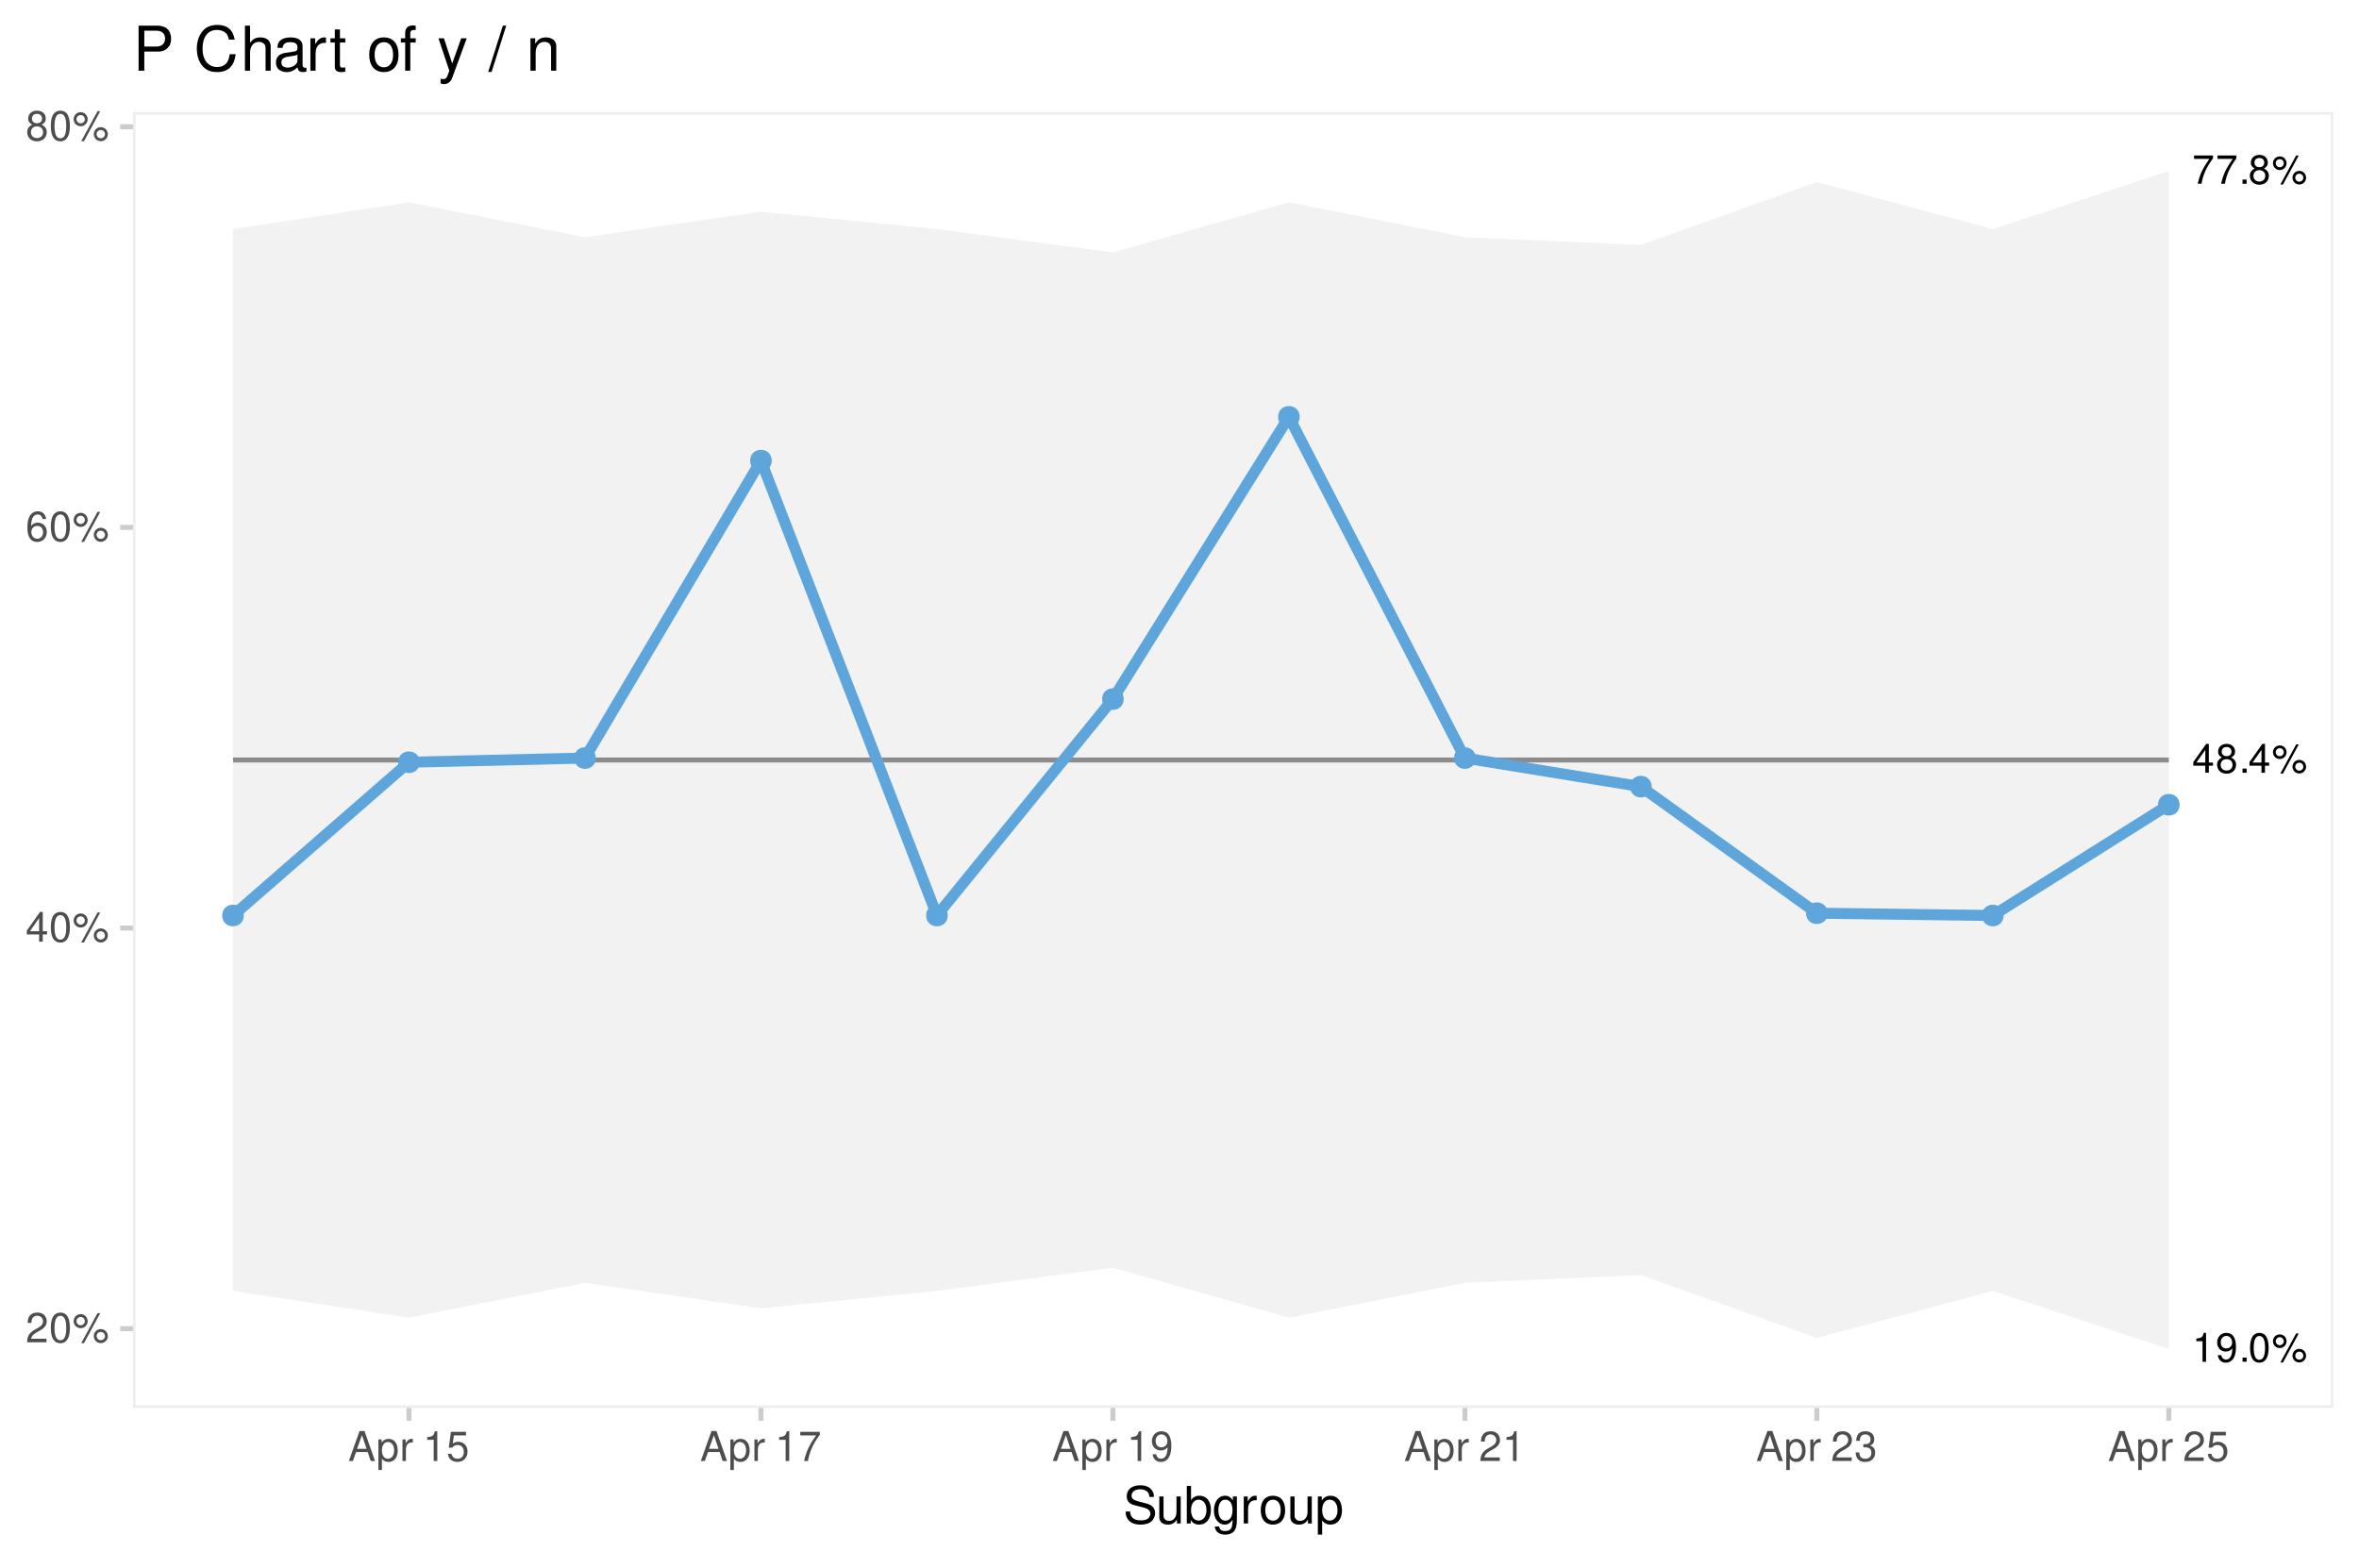
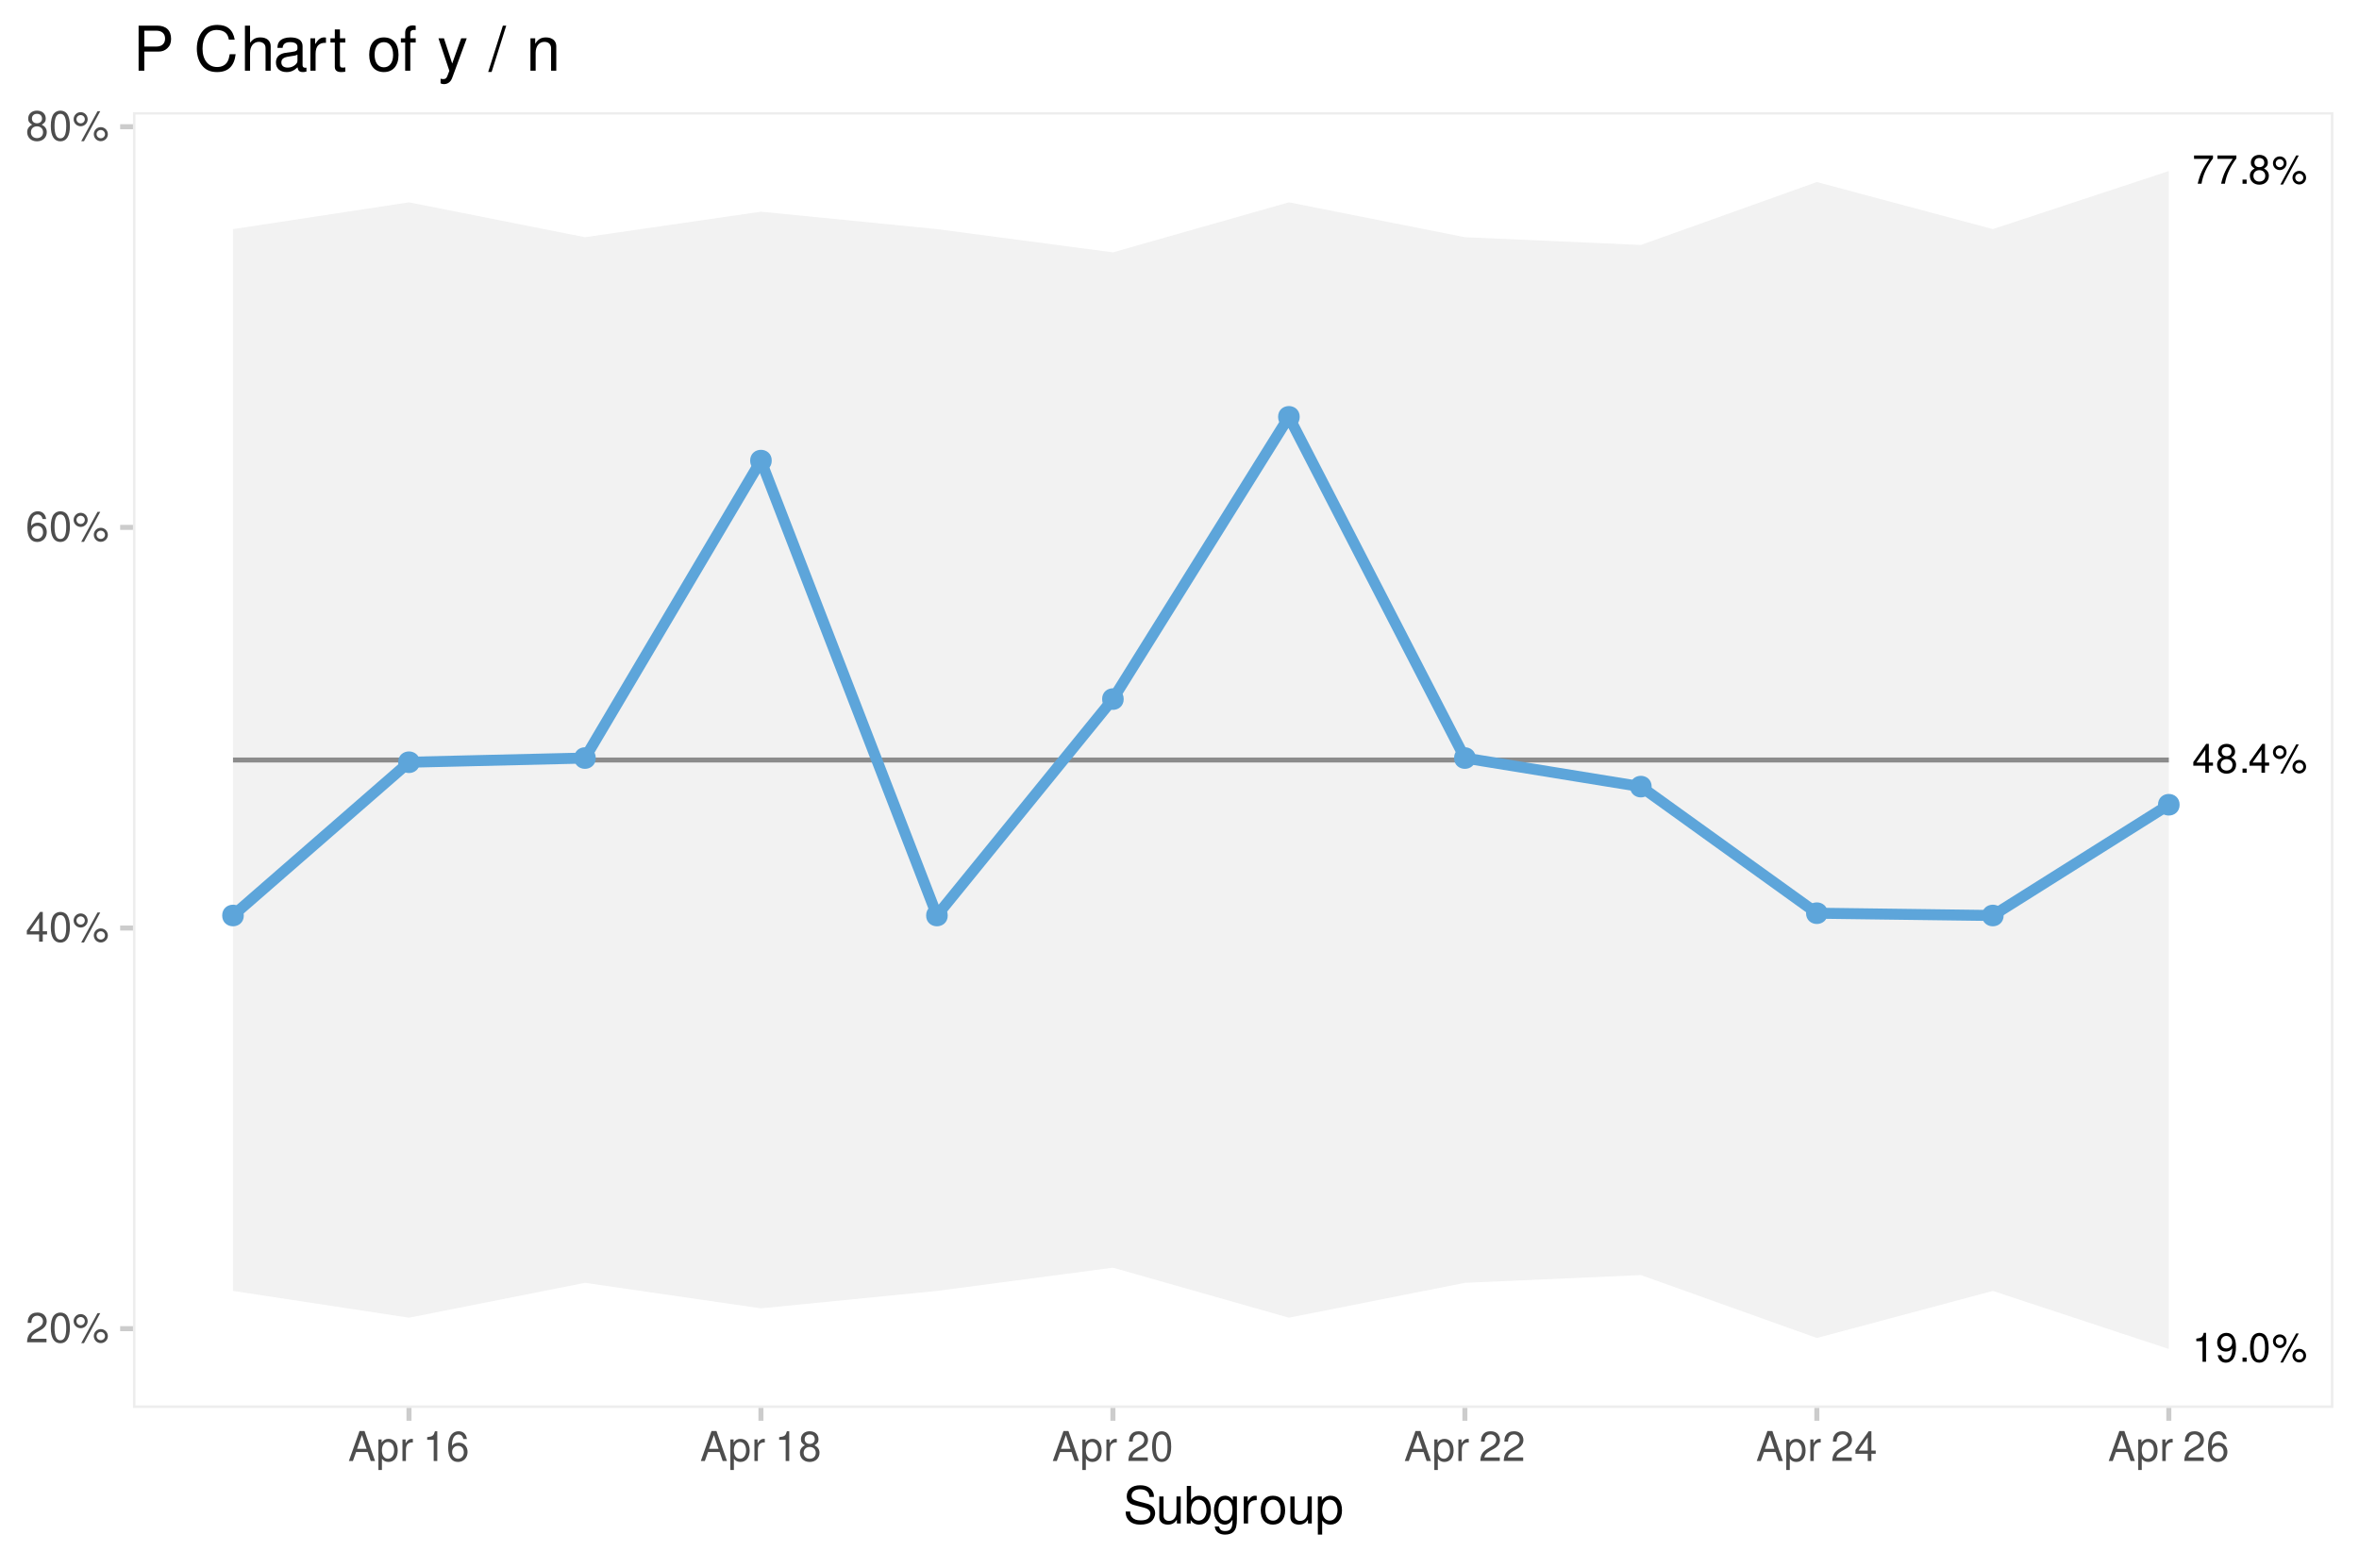
<svg xmlns="http://www.w3.org/2000/svg" xmlns:xlink="http://www.w3.org/1999/xlink" width="504" height="335" viewBox="0 0 504 335">
  <defs>
    <g>
      <g id="glyph-0-0">
        <path d="M 2.203 -4.391 L 2.203 0 L 2.953 0 L 2.953 -6.172 L 2.469 -6.172 C 2.203 -5.219 2.031 -5.094 0.875 -4.938 L 0.875 -4.391 Z M 2.203 -4.391 " />
      </g>
      <g id="glyph-0-1">
        <path d="M 0.453 -1.406 C 0.594 -0.406 1.25 0.203 2.172 0.203 C 2.844 0.203 3.438 -0.125 3.797 -0.688 C 4.172 -1.281 4.344 -2.031 4.344 -3.156 C 4.344 -4.203 4.188 -4.859 3.828 -5.406 C 3.5 -5.906 2.969 -6.172 2.297 -6.172 C 1.156 -6.172 0.328 -5.312 0.328 -4.109 C 0.328 -2.984 1.094 -2.172 2.188 -2.172 C 2.75 -2.172 3.188 -2.375 3.562 -2.844 C 3.562 -1.312 3.078 -0.469 2.219 -0.469 C 1.688 -0.469 1.328 -0.812 1.203 -1.406 Z M 2.297 -5.516 C 3 -5.516 3.531 -4.922 3.531 -4.125 C 3.531 -3.375 3.016 -2.844 2.266 -2.844 C 1.547 -2.844 1.094 -3.359 1.094 -4.172 C 1.094 -4.953 1.594 -5.516 2.297 -5.516 Z M 2.297 -5.516 " />
      </g>
      <g id="glyph-0-2">
        <path d="M 1.625 -0.891 L 0.75 -0.891 L 0.75 0 L 1.625 0 Z M 1.625 -0.891 " />
      </g>
      <g id="glyph-0-3">
        <path d="M 2.344 -6.172 C 1.781 -6.172 1.266 -5.906 0.953 -5.5 C 0.562 -4.953 0.359 -4.125 0.359 -2.984 C 0.359 -0.906 1.047 0.203 2.344 0.203 C 3.625 0.203 4.328 -0.906 4.328 -2.938 C 4.328 -4.125 4.141 -4.938 3.734 -5.5 C 3.422 -5.922 2.922 -6.172 2.344 -6.172 Z M 2.344 -5.5 C 3.156 -5.5 3.562 -4.672 3.562 -3 C 3.562 -1.25 3.172 -0.422 2.328 -0.422 C 1.531 -0.422 1.141 -1.281 1.141 -2.984 C 1.141 -4.672 1.531 -5.5 2.344 -5.5 Z M 2.344 -5.5 " />
      </g>
      <g id="glyph-0-4">
        <path d="M 1.703 -5.844 C 0.891 -5.844 0.25 -5.188 0.25 -4.391 C 0.25 -3.578 0.891 -2.922 1.703 -2.922 C 2.5 -2.922 3.156 -3.578 3.156 -4.375 C 3.156 -5.203 2.516 -5.844 1.703 -5.844 Z M 1.703 -5.25 C 2.188 -5.25 2.562 -4.859 2.562 -4.375 C 2.562 -3.906 2.172 -3.531 1.703 -3.531 C 1.234 -3.531 0.844 -3.906 0.844 -4.391 C 0.844 -4.859 1.219 -5.25 1.703 -5.25 Z M 5.203 -6.047 L 1.828 0.172 L 2.391 0.172 L 5.766 -6.047 Z M 5.875 -2.75 C 5.062 -2.75 4.422 -2.094 4.422 -1.297 C 4.422 -0.484 5.062 0.156 5.875 0.156 C 6.672 0.156 7.328 -0.484 7.328 -1.281 C 7.328 -2.094 6.688 -2.75 5.875 -2.75 Z M 5.875 -2.156 C 6.359 -2.156 6.734 -1.766 6.734 -1.281 C 6.734 -0.812 6.344 -0.438 5.875 -0.438 C 5.391 -0.438 5.016 -0.812 5.016 -1.297 C 5.016 -1.766 5.391 -2.156 5.875 -2.156 Z M 5.875 -2.156 " />
      </g>
      <g id="glyph-0-5">
        <path d="M 4.438 -6.047 L 0.391 -6.047 L 0.391 -5.312 L 3.656 -5.312 C 2.219 -3.25 1.625 -1.984 1.172 0 L 1.984 0 C 2.312 -1.938 3.078 -3.594 4.438 -5.422 Z M 4.438 -6.047 " />
      </g>
      <g id="glyph-0-6">
        <path d="M 3.328 -3.25 C 3.969 -3.641 4.156 -3.938 4.156 -4.516 C 4.156 -5.5 3.422 -6.172 2.344 -6.172 C 1.281 -6.172 0.531 -5.5 0.531 -4.531 C 0.531 -3.938 0.719 -3.641 1.344 -3.25 C 0.656 -2.906 0.312 -2.391 0.312 -1.719 C 0.312 -0.594 1.141 0.203 2.344 0.203 C 3.547 0.203 4.375 -0.594 4.375 -1.719 C 4.375 -2.391 4.031 -2.906 3.328 -3.25 Z M 2.344 -5.5 C 2.984 -5.5 3.391 -5.125 3.391 -4.5 C 3.391 -3.922 2.984 -3.547 2.344 -3.547 C 1.703 -3.547 1.297 -3.922 1.297 -4.516 C 1.297 -5.125 1.703 -5.5 2.344 -5.5 Z M 2.344 -2.906 C 3.094 -2.906 3.609 -2.422 3.609 -1.703 C 3.609 -0.953 3.109 -0.469 2.328 -0.469 C 1.594 -0.469 1.078 -0.969 1.078 -1.688 C 1.078 -2.422 1.594 -2.906 2.344 -2.906 Z M 2.344 -2.906 " />
      </g>
      <g id="glyph-0-7">
        <path d="M 2.797 -1.5 L 2.797 0 L 3.547 0 L 3.547 -1.5 L 4.438 -1.5 L 4.438 -2.172 L 3.547 -2.172 L 3.547 -6.172 L 2.984 -6.172 L 0.234 -2.281 L 0.234 -1.5 Z M 2.797 -2.172 L 0.891 -2.172 L 2.797 -4.891 Z M 2.797 -2.172 " />
      </g>
      <g id="glyph-1-0">
        <path d="M 4.453 -0.766 L 1.172 -0.766 C 1.25 -1.297 1.531 -1.625 2.297 -2.094 L 3.172 -2.594 C 4.047 -3.062 4.5 -3.719 4.5 -4.5 C 4.5 -5.031 4.281 -5.531 3.922 -5.875 C 3.547 -6.203 3.094 -6.359 2.5 -6.359 C 1.703 -6.359 1.125 -6.078 0.781 -5.531 C 0.547 -5.203 0.453 -4.797 0.438 -4.156 L 1.219 -4.156 C 1.234 -4.594 1.297 -4.844 1.406 -5.062 C 1.594 -5.438 2 -5.688 2.469 -5.688 C 3.172 -5.688 3.703 -5.172 3.703 -4.484 C 3.703 -3.969 3.406 -3.531 2.859 -3.219 L 2.047 -2.75 C 0.75 -2 0.375 -1.406 0.297 -0.016 L 4.453 -0.016 Z M 4.453 -0.766 " />
      </g>
      <g id="glyph-1-1">
        <path d="M 2.422 -6.359 C 1.844 -6.359 1.312 -6.094 0.984 -5.672 C 0.578 -5.109 0.375 -4.25 0.375 -3.078 C 0.375 -0.938 1.078 0.203 2.422 0.203 C 3.734 0.203 4.453 -0.938 4.453 -3.031 C 4.453 -4.25 4.266 -5.078 3.859 -5.672 C 3.531 -6.109 3.016 -6.359 2.422 -6.359 Z M 2.422 -5.672 C 3.25 -5.672 3.672 -4.828 3.672 -3.094 C 3.672 -1.281 3.266 -0.438 2.406 -0.438 C 1.578 -0.438 1.172 -1.312 1.172 -3.062 C 1.172 -4.828 1.578 -5.672 2.422 -5.672 Z M 2.422 -5.672 " />
      </g>
      <g id="glyph-1-2">
        <path d="M 1.75 -6.031 C 0.922 -6.031 0.25 -5.344 0.25 -4.516 C 0.25 -3.688 0.922 -3.016 1.766 -3.016 C 2.578 -3.016 3.25 -3.688 3.25 -4.5 C 3.25 -5.359 2.594 -6.031 1.75 -6.031 Z M 1.75 -5.406 C 2.25 -5.406 2.641 -5.016 2.641 -4.516 C 2.641 -4.031 2.25 -3.641 1.766 -3.641 C 1.266 -3.641 0.859 -4.031 0.859 -4.516 C 0.859 -5.016 1.266 -5.406 1.75 -5.406 Z M 5.359 -6.234 L 1.875 0.172 L 2.469 0.172 L 5.938 -6.234 Z M 6.047 -2.828 C 5.219 -2.828 4.562 -2.156 4.562 -1.344 C 4.562 -0.5 5.219 0.172 6.062 0.172 C 6.875 0.172 7.562 -0.5 7.562 -1.312 C 7.562 -2.156 6.891 -2.828 6.047 -2.828 Z M 6.047 -2.219 C 6.547 -2.219 6.953 -1.828 6.953 -1.312 C 6.953 -0.844 6.547 -0.453 6.062 -0.453 C 5.562 -0.453 5.156 -0.844 5.156 -1.344 C 5.156 -1.828 5.562 -2.219 6.047 -2.219 Z M 6.047 -2.219 " />
      </g>
      <g id="glyph-1-3">
        <path d="M 2.875 -1.547 L 2.875 0 L 3.656 0 L 3.656 -1.547 L 4.578 -1.547 L 4.578 -2.234 L 3.656 -2.234 L 3.656 -6.359 L 3.078 -6.359 L 0.25 -2.359 L 0.25 -1.547 Z M 2.875 -2.234 L 0.922 -2.234 L 2.875 -5.047 Z M 2.875 -2.234 " />
      </g>
      <g id="glyph-1-4">
        <path d="M 4.375 -4.703 C 4.234 -5.75 3.562 -6.359 2.609 -6.359 C 1.922 -6.359 1.312 -6.031 0.938 -5.453 C 0.547 -4.828 0.375 -4.062 0.375 -2.906 C 0.375 -1.828 0.531 -1.156 0.906 -0.594 C 1.234 -0.078 1.781 0.203 2.469 0.203 C 3.656 0.203 4.516 -0.688 4.516 -1.922 C 4.516 -3.094 3.719 -3.922 2.609 -3.922 C 1.984 -3.922 1.5 -3.688 1.172 -3.234 C 1.172 -4.797 1.672 -5.672 2.562 -5.672 C 3.109 -5.672 3.484 -5.328 3.609 -4.703 Z M 2.5 -3.234 C 3.25 -3.234 3.719 -2.703 3.719 -1.859 C 3.719 -1.062 3.188 -0.484 2.484 -0.484 C 1.766 -0.484 1.219 -1.094 1.219 -1.906 C 1.219 -2.688 1.734 -3.234 2.5 -3.234 Z M 2.5 -3.234 " />
      </g>
      <g id="glyph-1-5">
        <path d="M 3.438 -3.359 C 4.094 -3.75 4.297 -4.062 4.297 -4.656 C 4.297 -5.672 3.531 -6.359 2.422 -6.359 C 1.312 -6.359 0.547 -5.672 0.547 -4.672 C 0.547 -4.062 0.75 -3.75 1.391 -3.359 C 0.672 -2.984 0.328 -2.469 0.328 -1.766 C 0.328 -0.609 1.172 0.203 2.422 0.203 C 3.656 0.203 4.516 -0.609 4.516 -1.766 C 4.516 -2.469 4.156 -2.984 3.438 -3.359 Z M 2.422 -5.672 C 3.078 -5.672 3.5 -5.281 3.5 -4.641 C 3.5 -4.047 3.062 -3.656 2.422 -3.656 C 1.766 -3.656 1.344 -4.047 1.344 -4.656 C 1.344 -5.281 1.766 -5.672 2.422 -5.672 Z M 2.422 -3 C 3.188 -3 3.719 -2.484 3.719 -1.75 C 3.719 -0.984 3.203 -0.484 2.406 -0.484 C 1.641 -0.484 1.125 -1 1.125 -1.734 C 1.125 -2.5 1.641 -3 2.422 -3 Z M 2.422 -3 " />
      </g>
      <g id="glyph-1-6">
        <path d="M 4.172 -1.922 L 4.828 0 L 5.75 0 L 3.5 -6.406 L 2.438 -6.406 L 0.156 0 L 1.016 0 L 1.703 -1.922 Z M 3.938 -2.609 L 1.906 -2.609 L 2.953 -5.531 Z M 3.938 -2.609 " />
      </g>
      <g id="glyph-1-7">
        <path d="M 0.469 1.922 L 1.219 1.922 L 1.219 -0.484 C 1.594 -0.016 2.031 0.203 2.625 0.203 C 3.828 0.203 4.594 -0.75 4.594 -2.219 C 4.594 -3.781 3.844 -4.734 2.625 -4.734 C 2 -4.734 1.5 -4.453 1.156 -3.922 L 1.156 -4.609 L 0.469 -4.609 Z M 2.5 -4.062 C 3.312 -4.062 3.828 -3.344 3.828 -2.25 C 3.828 -1.203 3.297 -0.484 2.5 -0.484 C 1.719 -0.484 1.219 -1.188 1.219 -2.266 C 1.219 -3.359 1.719 -4.062 2.5 -4.062 Z M 2.5 -4.062 " />
      </g>
      <g id="glyph-1-8">
        <path d="M 0.609 -4.609 L 0.609 0 L 1.344 0 L 1.344 -2.391 C 1.359 -3.5 1.812 -4 2.828 -3.969 L 2.828 -4.719 C 2.703 -4.734 2.625 -4.734 2.547 -4.734 C 2.062 -4.734 1.703 -4.453 1.281 -3.781 L 1.281 -4.609 Z M 0.609 -4.609 " />
      </g>
      <g id="glyph-1-9">
</g>
      <g id="glyph-1-10">
        <path d="M 2.281 -4.531 L 2.281 0 L 3.047 0 L 3.047 -6.359 L 2.547 -6.359 C 2.266 -5.391 2.094 -5.25 0.891 -5.094 L 0.891 -4.531 Z M 2.281 -4.531 " />
-       </g>
-       <g id="glyph-1-11">
-         <path d="M 4.188 -6.234 L 0.969 -6.234 L 0.5 -2.844 L 1.219 -2.844 C 1.578 -3.266 1.875 -3.422 2.359 -3.422 C 3.203 -3.422 3.719 -2.844 3.719 -1.922 C 3.719 -1.031 3.203 -0.484 2.359 -0.484 C 1.688 -0.484 1.266 -0.828 1.078 -1.531 L 0.312 -1.531 C 0.406 -1.016 0.5 -0.781 0.688 -0.547 C 1.031 -0.078 1.672 0.203 2.375 0.203 C 3.641 0.203 4.516 -0.719 4.516 -2.031 C 4.516 -3.266 3.688 -4.109 2.5 -4.109 C 2.062 -4.109 1.703 -4 1.344 -3.734 L 1.594 -5.469 L 4.188 -5.469 Z M 4.188 -6.234 " />
-       </g>
-       <g id="glyph-1-12">
-         <path d="M 4.578 -6.234 L 0.406 -6.234 L 0.406 -5.469 L 3.781 -5.469 C 2.281 -3.359 1.688 -2.047 1.219 0 L 2.047 0 C 2.391 -2 3.172 -3.719 4.578 -5.594 Z M 4.578 -6.234 " />
-       </g>
-       <g id="glyph-1-13">
-         <path d="M 0.469 -1.453 C 0.609 -0.406 1.281 0.203 2.234 0.203 C 2.922 0.203 3.547 -0.125 3.922 -0.703 C 4.297 -1.328 4.484 -2.109 4.484 -3.25 C 4.484 -4.328 4.312 -5 3.953 -5.562 C 3.609 -6.094 3.062 -6.359 2.375 -6.359 C 1.188 -6.359 0.328 -5.469 0.328 -4.234 C 0.328 -3.062 1.125 -2.25 2.25 -2.25 C 2.844 -2.25 3.281 -2.453 3.672 -2.938 C 3.672 -1.359 3.172 -0.484 2.281 -0.484 C 1.734 -0.484 1.359 -0.828 1.234 -1.453 Z M 2.359 -5.688 C 3.094 -5.688 3.641 -5.078 3.641 -4.25 C 3.641 -3.469 3.109 -2.922 2.344 -2.922 C 1.594 -2.922 1.125 -3.453 1.125 -4.297 C 1.125 -5.109 1.641 -5.688 2.359 -5.688 Z M 2.359 -5.688 " />
-       </g>
-       <g id="glyph-1-14">
-         <path d="M 1.938 -2.922 L 2.359 -2.922 C 3.203 -2.922 3.656 -2.531 3.656 -1.766 C 3.656 -0.969 3.172 -0.484 2.375 -0.484 C 1.516 -0.484 1.109 -0.922 1.062 -1.844 L 0.281 -1.844 C 0.312 -1.344 0.406 -1 0.547 -0.719 C 0.875 -0.109 1.484 0.203 2.344 0.203 C 3.625 0.203 4.453 -0.578 4.453 -1.781 C 4.453 -2.594 4.141 -3.031 3.391 -3.297 C 3.969 -3.531 4.266 -3.969 4.266 -4.609 C 4.266 -5.703 3.547 -6.359 2.359 -6.359 C 1.109 -6.359 0.438 -5.656 0.406 -4.312 L 1.188 -4.312 C 1.203 -4.703 1.234 -4.922 1.328 -5.109 C 1.5 -5.469 1.891 -5.688 2.375 -5.688 C 3.062 -5.688 3.469 -5.266 3.469 -4.578 C 3.469 -4.141 3.312 -3.859 2.969 -3.719 C 2.766 -3.625 2.484 -3.594 1.938 -3.578 Z M 1.938 -2.922 " />
      </g>
      <g id="glyph-2-0">
        <path d="M 6.562 -5.672 C 6.562 -6.219 6.516 -6.375 6.344 -6.75 C 5.906 -7.672 4.969 -8.156 3.625 -8.156 C 1.859 -8.156 0.766 -7.25 0.766 -5.797 C 0.766 -4.812 1.281 -4.203 2.344 -3.922 L 4.328 -3.406 C 5.359 -3.141 5.812 -2.734 5.812 -2.094 C 5.812 -1.672 5.578 -1.234 5.234 -0.984 C 4.922 -0.766 4.406 -0.656 3.766 -0.656 C 2.875 -0.656 2.297 -0.859 1.906 -1.312 C 1.609 -1.672 1.484 -2.062 1.5 -2.547 L 0.531 -2.547 C 0.531 -1.812 0.688 -1.328 1 -0.891 C 1.547 -0.125 2.469 0.25 3.703 0.25 C 4.656 0.25 5.438 0.031 5.953 -0.359 C 6.484 -0.797 6.828 -1.5 6.828 -2.203 C 6.828 -3.188 6.219 -3.922 5.125 -4.219 L 3.109 -4.75 C 2.141 -5.016 1.797 -5.328 1.797 -5.938 C 1.797 -6.75 2.516 -7.297 3.594 -7.297 C 4.859 -7.297 5.578 -6.719 5.594 -5.672 Z M 6.562 -5.672 " />
      </g>
      <g id="glyph-2-1">
        <path d="M 5.297 0 L 5.297 -5.766 L 4.391 -5.766 L 4.391 -2.5 C 4.391 -1.312 3.766 -0.547 2.812 -0.547 C 2.094 -0.547 1.625 -0.984 1.625 -1.688 L 1.625 -5.766 L 0.719 -5.766 L 0.719 -1.312 C 0.719 -0.359 1.438 0.25 2.547 0.25 C 3.406 0.25 3.938 -0.047 4.484 -0.797 L 4.484 0 Z M 5.297 0 " />
      </g>
      <g id="glyph-2-2">
        <path d="M 0.594 -8.016 L 0.594 0 L 1.422 0 L 1.422 -0.734 C 1.859 -0.062 2.438 0.25 3.25 0.25 C 4.766 0.25 5.75 -0.984 5.75 -2.906 C 5.75 -4.781 4.812 -5.922 3.281 -5.922 C 2.5 -5.922 1.938 -5.625 1.5 -4.984 L 1.5 -8.016 Z M 3.109 -5.078 C 4.141 -5.078 4.797 -4.188 4.797 -2.812 C 4.797 -1.5 4.109 -0.609 3.109 -0.609 C 2.141 -0.609 1.5 -1.484 1.5 -2.844 C 1.5 -4.188 2.141 -5.078 3.109 -5.078 Z M 3.109 -5.078 " />
      </g>
      <g id="glyph-2-3">
        <path d="M 4.438 -5.766 L 4.438 -4.922 C 3.984 -5.625 3.469 -5.922 2.75 -5.922 C 1.359 -5.922 0.391 -4.625 0.391 -2.781 C 0.391 -1.812 0.609 -1.109 1.109 -0.531 C 1.547 -0.016 2.094 0.25 2.688 0.25 C 3.375 0.25 3.875 -0.062 4.359 -0.781 L 4.359 -0.484 C 4.359 1.062 3.922 1.625 2.781 1.625 C 2 1.625 1.594 1.312 1.5 0.656 L 0.578 0.656 C 0.656 1.734 1.5 2.391 2.766 2.391 C 3.609 2.391 4.312 2.125 4.688 1.656 C 5.125 1.125 5.297 0.406 5.297 -0.953 L 5.297 -5.766 Z M 2.844 -5.078 C 3.812 -5.078 4.359 -4.266 4.359 -2.812 C 4.359 -1.406 3.797 -0.594 2.844 -0.594 C 1.891 -0.594 1.344 -1.422 1.344 -2.844 C 1.344 -4.25 1.891 -5.078 2.844 -5.078 Z M 2.844 -5.078 " />
      </g>
      <g id="glyph-2-4">
        <path d="M 0.766 -5.766 L 0.766 0 L 1.688 0 L 1.688 -2.984 C 1.688 -4.375 2.266 -5 3.531 -4.969 L 3.531 -5.891 C 3.375 -5.922 3.281 -5.922 3.172 -5.922 C 2.578 -5.922 2.141 -5.578 1.609 -4.719 L 1.609 -5.766 Z M 0.766 -5.766 " />
      </g>
      <g id="glyph-2-5">
        <path d="M 2.984 -5.922 C 1.359 -5.922 0.391 -4.781 0.391 -2.844 C 0.391 -0.891 1.359 0.25 3 0.25 C 4.625 0.25 5.609 -0.906 5.609 -2.797 C 5.609 -4.797 4.656 -5.922 2.984 -5.922 Z M 3 -5.078 C 4.031 -5.078 4.656 -4.234 4.656 -2.812 C 4.656 -1.438 4.016 -0.594 3 -0.594 C 1.984 -0.594 1.359 -1.438 1.359 -2.844 C 1.359 -4.234 1.984 -5.078 3 -5.078 Z M 3 -5.078 " />
      </g>
      <g id="glyph-2-6">
        <path d="M 0.594 2.391 L 1.516 2.391 L 1.516 -0.609 C 2 -0.016 2.547 0.25 3.281 0.25 C 4.781 0.25 5.75 -0.953 5.75 -2.781 C 5.75 -4.719 4.812 -5.922 3.281 -5.922 C 2.5 -5.922 1.875 -5.578 1.438 -4.891 L 1.438 -5.766 L 0.594 -5.766 Z M 3.125 -5.078 C 4.141 -5.078 4.797 -4.188 4.797 -2.812 C 4.797 -1.5 4.125 -0.609 3.125 -0.609 C 2.141 -0.609 1.516 -1.484 1.516 -2.844 C 1.516 -4.188 2.141 -5.078 3.125 -5.078 Z M 3.125 -5.078 " />
      </g>
      <g id="glyph-3-0">
        <path d="M 2.422 -4.078 L 5.453 -4.078 C 6.203 -4.078 6.797 -4.297 7.312 -4.766 C 7.891 -5.297 8.141 -5.922 8.141 -6.797 C 8.141 -8.609 7.078 -9.625 5.172 -9.625 L 1.203 -9.625 L 1.203 0 L 2.422 0 Z M 2.422 -5.156 L 2.422 -8.547 L 4.984 -8.547 C 6.172 -8.547 6.859 -7.906 6.859 -6.859 C 6.859 -5.797 6.172 -5.156 4.984 -5.156 Z M 2.422 -5.156 " />
      </g>
      <g id="glyph-3-1">
</g>
      <g id="glyph-3-2">
        <path d="M 8.734 -6.641 C 8.359 -8.75 7.141 -9.781 5.031 -9.781 C 3.734 -9.781 2.688 -9.375 1.984 -8.578 C 1.109 -7.625 0.641 -6.266 0.641 -4.703 C 0.641 -3.109 1.125 -1.75 2.016 -0.812 C 2.766 -0.047 3.719 0.297 4.984 0.297 C 7.328 0.297 8.641 -0.969 8.938 -3.516 L 7.672 -3.516 C 7.562 -2.859 7.438 -2.406 7.234 -2.016 C 6.844 -1.234 6.016 -0.781 4.984 -0.781 C 3.078 -0.781 1.859 -2.312 1.859 -4.719 C 1.859 -7.188 3.016 -8.703 4.891 -8.703 C 5.672 -8.703 6.391 -8.469 6.781 -8.094 C 7.141 -7.766 7.344 -7.375 7.484 -6.641 Z M 8.734 -6.641 " />
      </g>
      <g id="glyph-3-3">
        <path d="M 0.922 -9.625 L 0.922 0 L 2.016 0 L 2.016 -3.812 C 2.016 -5.234 2.766 -6.156 3.891 -6.156 C 4.266 -6.156 4.609 -6.047 4.875 -5.844 C 5.188 -5.609 5.328 -5.281 5.328 -4.797 L 5.328 0 L 6.422 0 L 6.422 -5.234 C 6.422 -6.391 5.578 -7.109 4.234 -7.109 C 3.266 -7.109 2.672 -6.812 2.016 -5.969 L 2.016 -9.625 Z M 0.922 -9.625 " />
      </g>
      <g id="glyph-3-4">
        <path d="M 7.062 -0.641 C 6.938 -0.625 6.891 -0.625 6.828 -0.625 C 6.438 -0.625 6.234 -0.812 6.234 -1.156 L 6.234 -5.234 C 6.234 -6.453 5.328 -7.109 3.625 -7.109 C 2.609 -7.109 1.812 -6.828 1.328 -6.312 C 1.016 -5.953 0.891 -5.562 0.859 -4.875 L 1.969 -4.875 C 2.062 -5.719 2.562 -6.094 3.594 -6.094 C 4.594 -6.094 5.141 -5.734 5.141 -5.062 L 5.141 -4.781 C 5.125 -4.297 4.891 -4.125 3.984 -4.016 C 2.422 -3.812 2.188 -3.766 1.766 -3.594 C 0.969 -3.25 0.547 -2.641 0.547 -1.75 C 0.547 -0.484 1.422 0.297 2.828 0.297 C 3.703 0.297 4.391 0 5.172 -0.719 C 5.25 0 5.594 0.297 6.312 0.297 C 6.547 0.297 6.688 0.281 7.062 0.188 Z M 5.141 -2.172 C 5.141 -1.812 5.031 -1.578 4.703 -1.281 C 4.25 -0.875 3.703 -0.656 3.062 -0.656 C 2.203 -0.656 1.703 -1.062 1.703 -1.766 C 1.703 -2.5 2.172 -2.859 3.359 -3.031 C 4.547 -3.188 4.766 -3.25 5.141 -3.422 Z M 5.141 -2.172 " />
      </g>
      <g id="glyph-3-5">
        <path d="M 0.906 -6.922 L 0.906 0 L 2.016 0 L 2.016 -3.594 C 2.031 -5.25 2.719 -6 4.234 -5.953 L 4.234 -7.078 C 4.047 -7.109 3.953 -7.109 3.812 -7.109 C 3.109 -7.109 2.562 -6.688 1.922 -5.672 L 1.922 -6.922 Z M 0.906 -6.922 " />
      </g>
      <g id="glyph-3-6">
        <path d="M 3.359 -6.922 L 2.219 -6.922 L 2.219 -8.812 L 1.125 -8.812 L 1.125 -6.922 L 0.188 -6.922 L 0.188 -6.016 L 1.125 -6.016 L 1.125 -0.797 C 1.125 -0.078 1.594 0.297 2.453 0.297 C 2.75 0.297 2.984 0.281 3.359 0.219 L 3.359 -0.719 C 3.188 -0.672 3.047 -0.656 2.828 -0.656 C 2.344 -0.656 2.219 -0.797 2.219 -1.281 L 2.219 -6.016 L 3.359 -6.016 Z M 3.359 -6.922 " />
      </g>
      <g id="glyph-3-7">
        <path d="M 3.594 -7.109 C 1.641 -7.109 0.469 -5.734 0.469 -3.406 C 0.469 -1.062 1.641 0.297 3.609 0.297 C 5.562 0.297 6.734 -1.078 6.734 -3.359 C 6.734 -5.75 5.594 -7.109 3.594 -7.109 Z M 3.609 -6.094 C 4.844 -6.094 5.578 -5.078 5.578 -3.359 C 5.578 -1.734 4.812 -0.719 3.609 -0.719 C 2.375 -0.719 1.625 -1.734 1.625 -3.406 C 1.625 -5.078 2.375 -6.094 3.609 -6.094 Z M 3.609 -6.094 " />
      </g>
      <g id="glyph-3-8">
        <path d="M 3.406 -6.922 L 2.25 -6.922 L 2.25 -8 C 2.25 -8.469 2.516 -8.703 3.031 -8.703 C 3.109 -8.703 3.156 -8.703 3.406 -8.688 L 3.406 -9.594 C 3.156 -9.656 3.016 -9.672 2.781 -9.672 C 1.766 -9.672 1.156 -9.078 1.156 -8.094 L 1.156 -6.922 L 0.234 -6.922 L 0.234 -6.016 L 1.156 -6.016 L 1.156 0 L 2.25 0 L 2.25 -6.016 L 3.406 -6.016 Z M 3.406 -6.922 " />
      </g>
      <g id="glyph-3-9">
        <path d="M 5.125 -6.922 L 3.203 -1.531 L 1.438 -6.922 L 0.266 -6.922 L 2.594 0.031 L 2.172 1.125 C 2 1.609 1.75 1.797 1.297 1.797 C 1.109 1.797 0.953 1.766 0.719 1.719 L 0.719 2.703 C 0.938 2.828 1.156 2.875 1.453 2.875 C 1.812 2.875 2.188 2.766 2.484 2.547 C 2.828 2.297 3.031 2 3.234 1.453 L 6.312 -6.922 Z M 5.125 -6.922 " />
      </g>
      <g id="glyph-3-10">
        <path d="M 3.031 -9.625 L -0.109 0.266 L 0.625 0.266 L 3.75 -9.625 Z M 3.031 -9.625 " />
      </g>
      <g id="glyph-3-11">
        <path d="M 0.922 -6.922 L 0.922 0 L 2.031 0 L 2.031 -3.812 C 2.031 -5.234 2.766 -6.156 3.906 -6.156 C 4.781 -6.156 5.328 -5.625 5.328 -4.797 L 5.328 0 L 6.438 0 L 6.438 -5.234 C 6.438 -6.375 5.578 -7.109 4.234 -7.109 C 3.203 -7.109 2.547 -6.719 1.938 -5.75 L 1.938 -6.922 Z M 0.922 -6.922 " />
      </g>
    </g>
    <clipPath id="clip-0">
      <path clip-rule="nonzero" d="M 28.41 23.957 L 498.52 23.957 L 498.52 300.848 L 28.41 300.848 Z M 28.41 23.957 " />
    </clipPath>
    <clipPath id="clip-1">
      <path clip-rule="nonzero" d="M 28.41 23.957 L 498.52 23.957 L 498.52 300.848 L 28.41 300.848 Z M 28.41 23.957 " />
    </clipPath>
  </defs>
  <rect x="-50.4" y="-33.5" width="604.8" height="402" fill="rgb(100%, 100%, 100%)" fill-opacity="1" />
  <rect x="-50.4" y="-33.5" width="604.8" height="402" fill="rgb(100%, 100%, 100%)" fill-opacity="1" />
  <path fill="none" stroke-width="1.067" stroke-linecap="round" stroke-linejoin="round" stroke="rgb(100%, 100%, 100%)" stroke-opacity="1" stroke-miterlimit="10" d="M 0 335 L 504 335 L 504 0 L 0 0 Z M 0 335 " />
  <g clip-path="url(#clip-0)">
    <path fill-rule="nonzero" fill="rgb(100%, 100%, 100%)" fill-opacity="1" d="M 28.41 300.848 L 498.52 300.848 L 498.52 23.957 L 28.41 23.957 Z M 28.41 300.848 " />
  </g>
  <path fill-rule="nonzero" fill="rgb(87.059%, 87.059%, 87.059%)" fill-opacity="0.4" d="M 49.781 48.957 L 87.379 43.234 L 124.977 50.688 L 162.574 45.234 L 200.176 48.957 L 237.773 53.926 L 275.371 43.234 L 312.973 50.688 L 350.57 52.344 L 388.168 38.898 L 425.766 48.957 L 463.367 36.543 L 463.367 288.262 L 425.766 275.852 L 388.168 285.91 L 350.57 272.465 L 312.973 274.121 L 275.371 281.574 L 237.773 270.883 L 200.176 275.852 L 162.574 279.574 L 124.977 274.121 L 87.379 281.574 L 49.781 275.852 Z M 49.781 48.957 " />
  <path fill="none" stroke-width="1.067" stroke-linecap="butt" stroke-linejoin="round" stroke="rgb(54.902%, 54.902%, 54.902%)" stroke-opacity="1" stroke-miterlimit="10" d="M 49.781 162.402 L 463.367 162.402 " />
  <path fill="none" stroke-width="2.347" stroke-linecap="butt" stroke-linejoin="round" stroke="rgb(36.471%, 64.706%, 85.49%)" stroke-opacity="1" stroke-miterlimit="10" d="M 49.781 195.629 L 87.379 162.879 L 124.977 161.984 L 162.574 98.426 L 200.176 195.629 L 237.773 149.383 L 275.371 89.078 L 312.973 161.984 L 350.57 168.09 L 388.168 195.137 L 425.766 195.629 L 463.367 171.965 " />
  <path fill-rule="nonzero" fill="rgb(36.471%, 64.706%, 85.49%)" fill-opacity="1" stroke-width="0.709" stroke-linecap="round" stroke-linejoin="round" stroke="rgb(36.471%, 64.706%, 85.49%)" stroke-opacity="1" stroke-miterlimit="10" d="M 51.734 195.629 C 51.734 198.238 47.824 198.238 47.824 195.629 C 47.824 193.023 51.734 193.023 51.734 195.629 " />
  <path fill-rule="nonzero" fill="rgb(36.471%, 64.706%, 85.49%)" fill-opacity="1" stroke-width="0.709" stroke-linecap="round" stroke-linejoin="round" stroke="rgb(36.471%, 64.706%, 85.49%)" stroke-opacity="1" stroke-miterlimit="10" d="M 89.332 162.879 C 89.332 165.488 85.422 165.488 85.422 162.879 C 85.422 160.273 89.332 160.273 89.332 162.879 " />
  <path fill-rule="nonzero" fill="rgb(36.471%, 64.706%, 85.49%)" fill-opacity="1" stroke-width="0.709" stroke-linecap="round" stroke-linejoin="round" stroke="rgb(36.471%, 64.706%, 85.49%)" stroke-opacity="1" stroke-miterlimit="10" d="M 126.934 161.984 C 126.934 164.594 123.023 164.594 123.023 161.984 C 123.023 159.379 126.934 159.379 126.934 161.984 " />
  <path fill-rule="nonzero" fill="rgb(36.471%, 64.706%, 85.49%)" fill-opacity="1" stroke-width="0.709" stroke-linecap="round" stroke-linejoin="round" stroke="rgb(36.471%, 64.706%, 85.49%)" stroke-opacity="1" stroke-miterlimit="10" d="M 164.531 98.426 C 164.531 101.031 160.621 101.031 160.621 98.426 C 160.621 95.82 164.531 95.82 164.531 98.426 " />
  <path fill-rule="nonzero" fill="rgb(36.471%, 64.706%, 85.49%)" fill-opacity="1" stroke-width="0.709" stroke-linecap="round" stroke-linejoin="round" stroke="rgb(36.471%, 64.706%, 85.49%)" stroke-opacity="1" stroke-miterlimit="10" d="M 202.129 195.629 C 202.129 198.238 198.219 198.238 198.219 195.629 C 198.219 193.023 202.129 193.023 202.129 195.629 " />
  <path fill-rule="nonzero" fill="rgb(36.471%, 64.706%, 85.49%)" fill-opacity="1" stroke-width="0.709" stroke-linecap="round" stroke-linejoin="round" stroke="rgb(36.471%, 64.706%, 85.49%)" stroke-opacity="1" stroke-miterlimit="10" d="M 239.727 149.383 C 239.727 151.992 235.82 151.992 235.82 149.383 C 235.82 146.777 239.727 146.777 239.727 149.383 " />
  <path fill-rule="nonzero" fill="rgb(36.471%, 64.706%, 85.49%)" fill-opacity="1" stroke-width="0.709" stroke-linecap="round" stroke-linejoin="round" stroke="rgb(36.471%, 64.706%, 85.49%)" stroke-opacity="1" stroke-miterlimit="10" d="M 277.328 89.078 C 277.328 91.684 273.418 91.684 273.418 89.078 C 273.418 86.469 277.328 86.469 277.328 89.078 " />
  <path fill-rule="nonzero" fill="rgb(36.471%, 64.706%, 85.49%)" fill-opacity="1" stroke-width="0.709" stroke-linecap="round" stroke-linejoin="round" stroke="rgb(36.471%, 64.706%, 85.49%)" stroke-opacity="1" stroke-miterlimit="10" d="M 314.926 161.984 C 314.926 164.594 311.016 164.594 311.016 161.984 C 311.016 159.379 314.926 159.379 314.926 161.984 " />
  <path fill-rule="nonzero" fill="rgb(36.471%, 64.706%, 85.49%)" fill-opacity="1" stroke-width="0.709" stroke-linecap="round" stroke-linejoin="round" stroke="rgb(36.471%, 64.706%, 85.49%)" stroke-opacity="1" stroke-miterlimit="10" d="M 352.523 168.09 C 352.523 170.695 348.613 170.695 348.613 168.09 C 348.613 165.484 352.523 165.484 352.523 168.09 " />
  <path fill-rule="nonzero" fill="rgb(36.471%, 64.706%, 85.49%)" fill-opacity="1" stroke-width="0.709" stroke-linecap="round" stroke-linejoin="round" stroke="rgb(36.471%, 64.706%, 85.49%)" stroke-opacity="1" stroke-miterlimit="10" d="M 390.121 195.137 C 390.121 197.742 386.215 197.742 386.215 195.137 C 386.215 192.527 390.121 192.527 390.121 195.137 " />
  <path fill-rule="nonzero" fill="rgb(36.471%, 64.706%, 85.49%)" fill-opacity="1" stroke-width="0.709" stroke-linecap="round" stroke-linejoin="round" stroke="rgb(36.471%, 64.706%, 85.49%)" stroke-opacity="1" stroke-miterlimit="10" d="M 427.723 195.629 C 427.723 198.238 423.812 198.238 423.812 195.629 C 423.812 193.023 427.723 193.023 427.723 195.629 " />
  <path fill-rule="nonzero" fill="rgb(36.471%, 64.706%, 85.49%)" fill-opacity="1" stroke-width="0.709" stroke-linecap="round" stroke-linejoin="round" stroke="rgb(36.471%, 64.706%, 85.49%)" stroke-opacity="1" stroke-miterlimit="10" d="M 465.32 171.965 C 465.32 174.57 461.41 174.57 461.41 171.965 C 461.41 169.355 465.32 169.355 465.32 171.965 " />
  <g fill="rgb(0%, 0%, 0%)" fill-opacity="1">
    <use xlink:href="#glyph-0-0" x="468.367" y="290.983" />
    <use xlink:href="#glyph-0-1" x="473.367" y="290.983" />
    <use xlink:href="#glyph-0-2" x="478.367" y="290.983" />
    <use xlink:href="#glyph-0-3" x="480.367" y="290.983" />
    <use xlink:href="#glyph-0-4" x="485.367" y="290.983" />
  </g>
  <g fill="rgb(0%, 0%, 0%)" fill-opacity="1">
    <use xlink:href="#glyph-0-5" x="468.367" y="39.265" />
    <use xlink:href="#glyph-0-5" x="473.367" y="39.265" />
    <use xlink:href="#glyph-0-2" x="478.367" y="39.265" />
    <use xlink:href="#glyph-0-6" x="480.367" y="39.265" />
    <use xlink:href="#glyph-0-4" x="485.367" y="39.265" />
  </g>
  <g fill="rgb(0%, 0%, 0%)" fill-opacity="1">
    <use xlink:href="#glyph-0-7" x="468.367" y="165.124" />
    <use xlink:href="#glyph-0-6" x="473.367" y="165.124" />
    <use xlink:href="#glyph-0-2" x="478.367" y="165.124" />
    <use xlink:href="#glyph-0-7" x="480.367" y="165.124" />
    <use xlink:href="#glyph-0-4" x="485.367" y="165.124" />
  </g>
  <g clip-path="url(#clip-1)">
    <path fill="none" stroke-width="1.067" stroke-linecap="round" stroke-linejoin="round" stroke="rgb(92.941%, 92.941%, 92.941%)" stroke-opacity="1" stroke-miterlimit="10" d="M 28.41 300.848 L 498.52 300.848 L 498.52 23.957 L 28.41 23.957 Z M 28.41 300.848 " />
  </g>
  <g fill="rgb(30.196%, 30.196%, 30.196%)" fill-opacity="1">
    <use xlink:href="#glyph-1-0" x="5.48" y="286.833" />
    <use xlink:href="#glyph-1-1" x="10.48" y="286.833" />
    <use xlink:href="#glyph-1-2" x="15.48" y="286.833" />
  </g>
  <g fill="rgb(30.196%, 30.196%, 30.196%)" fill-opacity="1">
    <use xlink:href="#glyph-1-3" x="5.48" y="201.22" />
    <use xlink:href="#glyph-1-1" x="10.48" y="201.22" />
    <use xlink:href="#glyph-1-2" x="15.48" y="201.22" />
  </g>
  <g fill="rgb(30.196%, 30.196%, 30.196%)" fill-opacity="1">
    <use xlink:href="#glyph-1-4" x="5.48" y="115.61" />
    <use xlink:href="#glyph-1-1" x="10.48" y="115.61" />
    <use xlink:href="#glyph-1-2" x="15.48" y="115.61" />
  </g>
  <g fill="rgb(30.196%, 30.196%, 30.196%)" fill-opacity="1">
    <use xlink:href="#glyph-1-5" x="5.48" y="29.997" />
    <use xlink:href="#glyph-1-1" x="10.48" y="29.997" />
    <use xlink:href="#glyph-1-2" x="15.48" y="29.997" />
  </g>
  <path fill="none" stroke-width="1.067" stroke-linecap="butt" stroke-linejoin="round" stroke="rgb(80%, 80%, 80%)" stroke-opacity="1" stroke-miterlimit="10" d="M 25.672 283.918 L 28.41 283.918 " />
  <path fill="none" stroke-width="1.067" stroke-linecap="butt" stroke-linejoin="round" stroke="rgb(80%, 80%, 80%)" stroke-opacity="1" stroke-miterlimit="10" d="M 25.672 198.305 L 28.41 198.305 " />
  <path fill="none" stroke-width="1.067" stroke-linecap="butt" stroke-linejoin="round" stroke="rgb(80%, 80%, 80%)" stroke-opacity="1" stroke-miterlimit="10" d="M 25.672 112.695 L 28.41 112.695 " />
  <path fill="none" stroke-width="1.067" stroke-linecap="butt" stroke-linejoin="round" stroke="rgb(80%, 80%, 80%)" stroke-opacity="1" stroke-miterlimit="10" d="M 25.672 27.082 L 28.41 27.082 " />
  <path fill="none" stroke-width="1.067" stroke-linecap="butt" stroke-linejoin="round" stroke="rgb(80%, 80%, 80%)" stroke-opacity="1" stroke-miterlimit="10" d="M 87.379 303.59 L 87.379 300.848 " />
  <path fill="none" stroke-width="1.067" stroke-linecap="butt" stroke-linejoin="round" stroke="rgb(80%, 80%, 80%)" stroke-opacity="1" stroke-miterlimit="10" d="M 162.574 303.59 L 162.574 300.848 " />
  <path fill="none" stroke-width="1.067" stroke-linecap="butt" stroke-linejoin="round" stroke="rgb(80%, 80%, 80%)" stroke-opacity="1" stroke-miterlimit="10" d="M 237.773 303.59 L 237.773 300.848 " />
  <path fill="none" stroke-width="1.067" stroke-linecap="butt" stroke-linejoin="round" stroke="rgb(80%, 80%, 80%)" stroke-opacity="1" stroke-miterlimit="10" d="M 312.973 303.59 L 312.973 300.848 " />
  <path fill="none" stroke-width="1.067" stroke-linecap="butt" stroke-linejoin="round" stroke="rgb(80%, 80%, 80%)" stroke-opacity="1" stroke-miterlimit="10" d="M 388.168 303.59 L 388.168 300.848 " />
  <path fill="none" stroke-width="1.067" stroke-linecap="butt" stroke-linejoin="round" stroke="rgb(80%, 80%, 80%)" stroke-opacity="1" stroke-miterlimit="10" d="M 463.367 303.59 L 463.367 300.848 " />
  <g fill="rgb(30.196%, 30.196%, 30.196%)" fill-opacity="1">
    <use xlink:href="#glyph-1-6" x="74.379" y="312.196" />
    <use xlink:href="#glyph-1-7" x="80.379" y="312.196" />
    <use xlink:href="#glyph-1-8" x="85.379" y="312.196" />
    <use xlink:href="#glyph-1-9" x="88.379" y="312.196" />
    <use xlink:href="#glyph-1-10" x="90.379" y="312.196" />
-     <use xlink:href="#glyph-1-11" x="95.379" y="312.196" />
+     <use xlink:href="#glyph-1-4" x="95.379" y="312.196" />
  </g>
  <g fill="rgb(30.196%, 30.196%, 30.196%)" fill-opacity="1">
    <use xlink:href="#glyph-1-6" x="149.574" y="312.196" />
    <use xlink:href="#glyph-1-7" x="155.574" y="312.196" />
    <use xlink:href="#glyph-1-8" x="160.574" y="312.196" />
    <use xlink:href="#glyph-1-9" x="163.574" y="312.196" />
    <use xlink:href="#glyph-1-10" x="165.574" y="312.196" />
-     <use xlink:href="#glyph-1-12" x="170.574" y="312.196" />
+     <use xlink:href="#glyph-1-5" x="170.574" y="312.196" />
  </g>
  <g fill="rgb(30.196%, 30.196%, 30.196%)" fill-opacity="1">
    <use xlink:href="#glyph-1-6" x="224.773" y="312.196" />
    <use xlink:href="#glyph-1-7" x="230.773" y="312.196" />
    <use xlink:href="#glyph-1-8" x="235.773" y="312.196" />
    <use xlink:href="#glyph-1-9" x="238.773" y="312.196" />
-     <use xlink:href="#glyph-1-10" x="240.773" y="312.196" />
-     <use xlink:href="#glyph-1-13" x="245.773" y="312.196" />
+     <use xlink:href="#glyph-1-0" x="240.773" y="312.196" />
+     <use xlink:href="#glyph-1-1" x="245.773" y="312.196" />
  </g>
  <g fill="rgb(30.196%, 30.196%, 30.196%)" fill-opacity="1">
    <use xlink:href="#glyph-1-6" x="299.973" y="312.196" />
    <use xlink:href="#glyph-1-7" x="305.973" y="312.196" />
    <use xlink:href="#glyph-1-8" x="310.973" y="312.196" />
    <use xlink:href="#glyph-1-9" x="313.973" y="312.196" />
    <use xlink:href="#glyph-1-0" x="315.973" y="312.196" />
-     <use xlink:href="#glyph-1-10" x="320.973" y="312.196" />
+     <use xlink:href="#glyph-1-0" x="320.973" y="312.196" />
  </g>
  <g fill="rgb(30.196%, 30.196%, 30.196%)" fill-opacity="1">
    <use xlink:href="#glyph-1-6" x="375.168" y="312.196" />
    <use xlink:href="#glyph-1-7" x="381.168" y="312.196" />
    <use xlink:href="#glyph-1-8" x="386.168" y="312.196" />
    <use xlink:href="#glyph-1-9" x="389.168" y="312.196" />
    <use xlink:href="#glyph-1-0" x="391.168" y="312.196" />
-     <use xlink:href="#glyph-1-14" x="396.168" y="312.196" />
+     <use xlink:href="#glyph-1-3" x="396.168" y="312.196" />
  </g>
  <g fill="rgb(30.196%, 30.196%, 30.196%)" fill-opacity="1">
    <use xlink:href="#glyph-1-6" x="450.367" y="312.196" />
    <use xlink:href="#glyph-1-7" x="456.367" y="312.196" />
    <use xlink:href="#glyph-1-8" x="461.367" y="312.196" />
    <use xlink:href="#glyph-1-9" x="464.367" y="312.196" />
    <use xlink:href="#glyph-1-0" x="466.367" y="312.196" />
-     <use xlink:href="#glyph-1-11" x="471.367" y="312.196" />
+     <use xlink:href="#glyph-1-4" x="471.367" y="312.196" />
  </g>
  <g fill="rgb(0%, 0%, 0%)" fill-opacity="1">
    <use xlink:href="#glyph-2-0" x="239.965" y="325.538" />
    <use xlink:href="#glyph-2-1" x="246.965" y="325.538" />
    <use xlink:href="#glyph-2-2" x="252.965" y="325.538" />
    <use xlink:href="#glyph-2-3" x="258.965" y="325.538" />
    <use xlink:href="#glyph-2-4" x="264.965" y="325.538" />
    <use xlink:href="#glyph-2-5" x="268.965" y="325.538" />
    <use xlink:href="#glyph-2-1" x="274.965" y="325.538" />
    <use xlink:href="#glyph-2-6" x="280.965" y="325.538" />
  </g>
  <g fill="rgb(0%, 0%, 0%)" fill-opacity="1">
    <use xlink:href="#glyph-3-0" x="28.41" y="15.103" />
    <use xlink:href="#glyph-3-1" x="37.41" y="15.103" />
    <use xlink:href="#glyph-3-2" x="41.41" y="15.103" />
    <use xlink:href="#glyph-3-3" x="51.41" y="15.103" />
    <use xlink:href="#glyph-3-4" x="58.41" y="15.103" />
    <use xlink:href="#glyph-3-5" x="65.41" y="15.103" />
    <use xlink:href="#glyph-3-6" x="70.41" y="15.103" />
    <use xlink:href="#glyph-3-1" x="74.41" y="15.103" />
    <use xlink:href="#glyph-3-7" x="78.41" y="15.103" />
    <use xlink:href="#glyph-3-8" x="85.41" y="15.103" />
    <use xlink:href="#glyph-3-1" x="89.41" y="15.103" />
    <use xlink:href="#glyph-3-9" x="93.41" y="15.103" />
    <use xlink:href="#glyph-3-1" x="100.41" y="15.103" />
    <use xlink:href="#glyph-3-10" x="104.41" y="15.103" />
    <use xlink:href="#glyph-3-1" x="108.41" y="15.103" />
    <use xlink:href="#glyph-3-11" x="112.41" y="15.103" />
  </g>
</svg>
